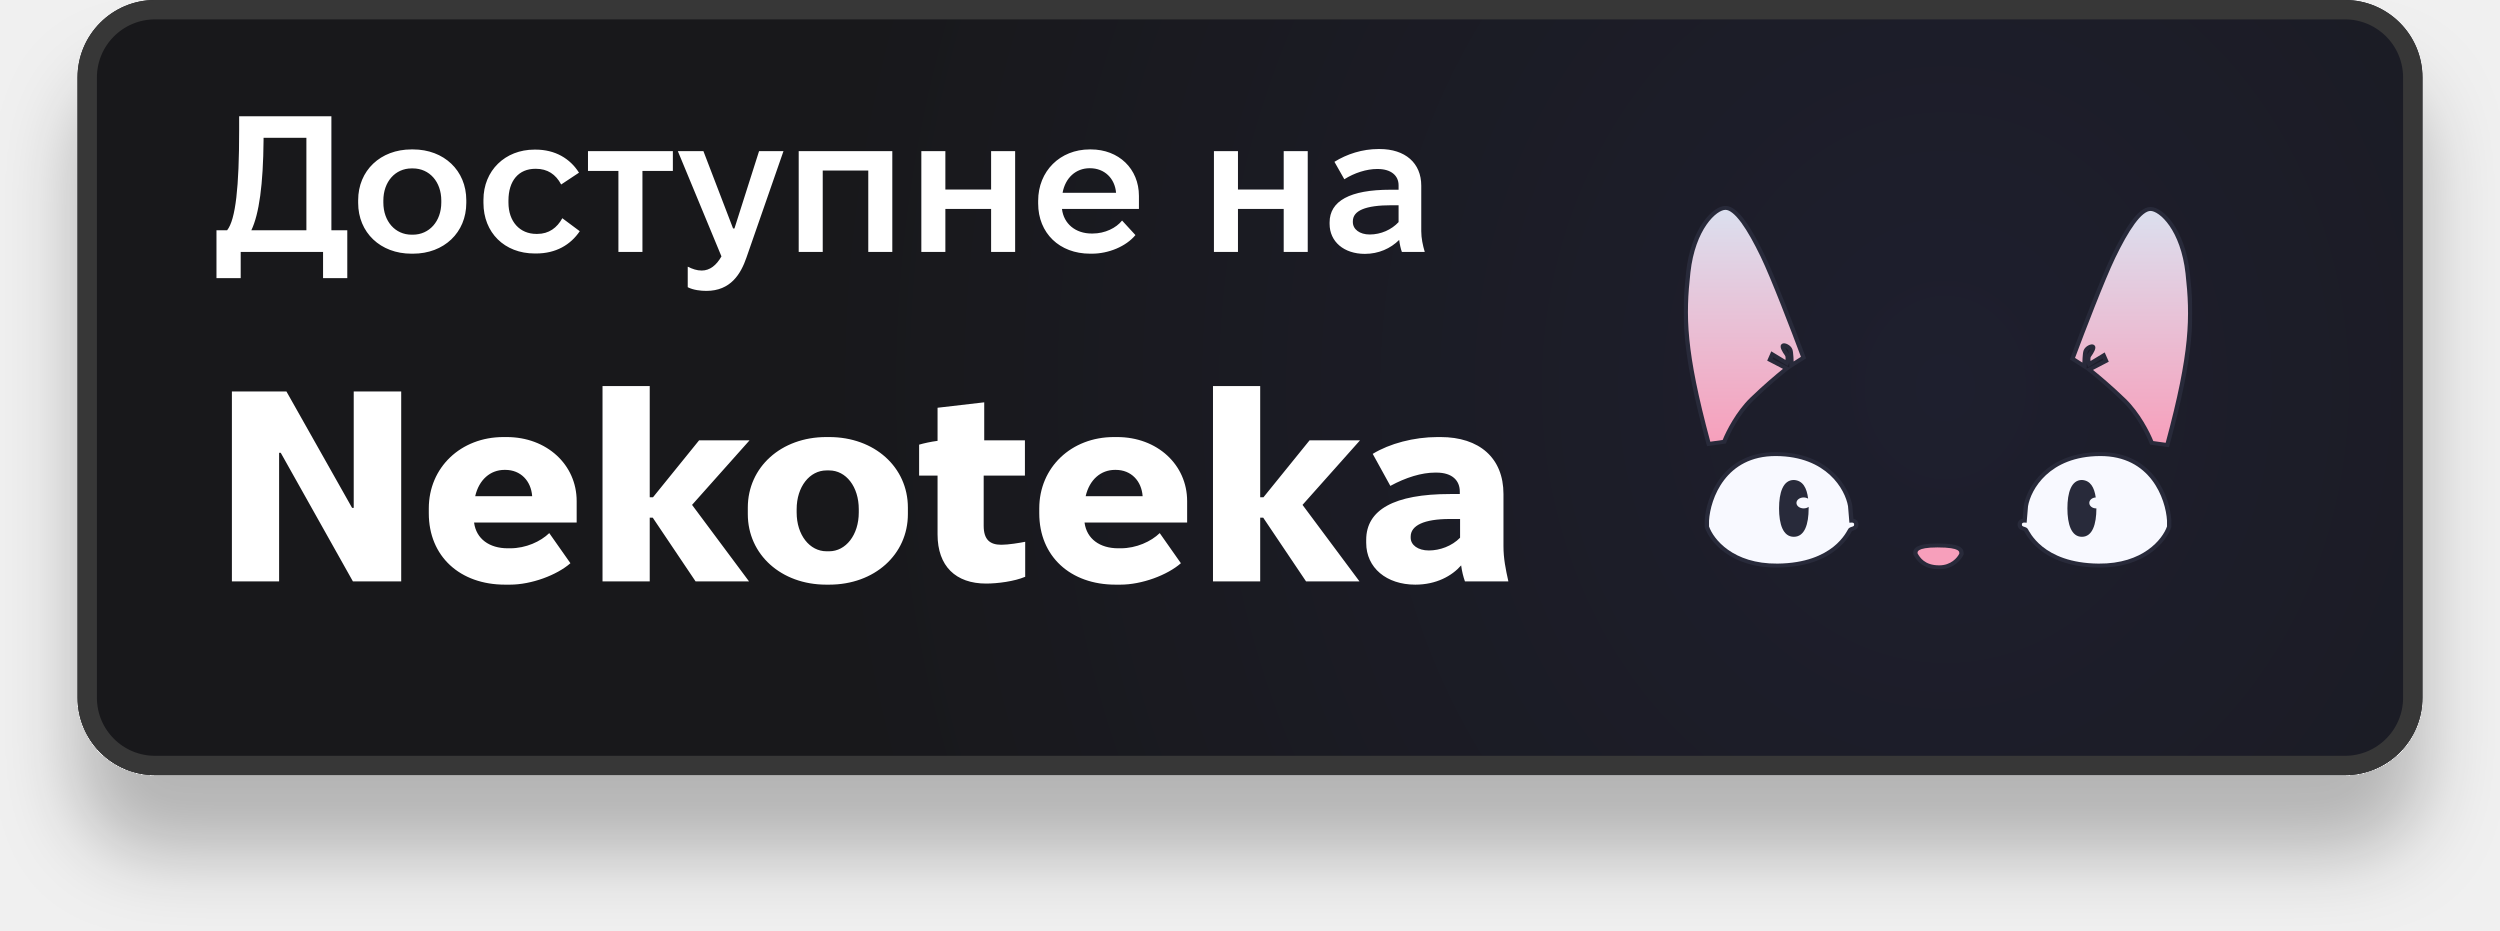
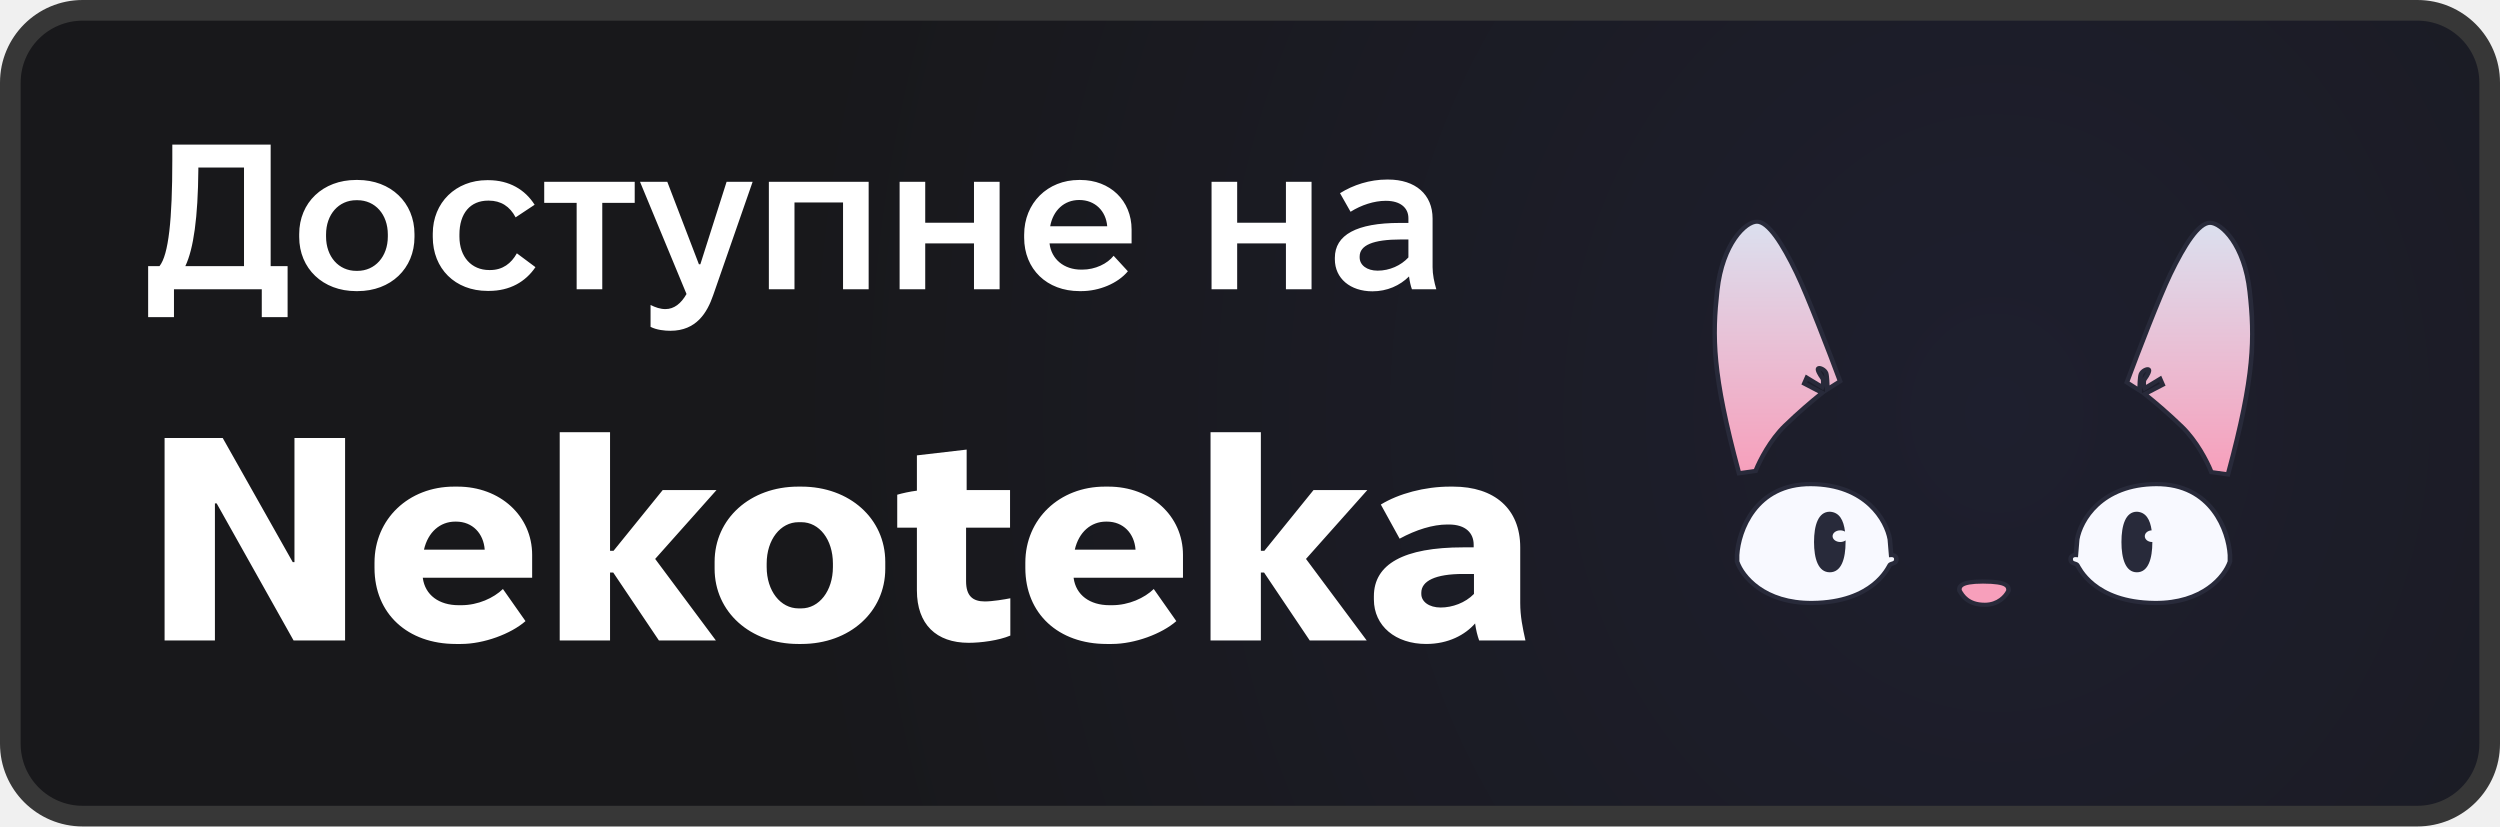
- <svg xmlns="http://www.w3.org/2000/svg" width="129" height="48" viewBox="0 0 129 48" fill="none">
-   <g filter="url(#filter0_d_1013_36)">
-     <rect x="4" width="121" height="40" rx="4" fill="url(#paint0_radial_1013_36)" />
-     <rect x="4.5" y="0.5" width="120" height="39" rx="3.5" stroke="#373737" />
-     <mask id="mask0_1013_36" style="mask-type:luminance" maskUnits="userSpaceOnUse" x="86" y="10" width="28" height="20">
-       <path d="M113.125 10.625H86.875V29.375H113.125V10.625Z" fill="white" />
-     </mask>
-     <g mask="url(#mask0_1013_36)">
-       <path d="M90.399 20.594C89.656 21.316 89.14 22.361 88.975 22.793L88.169 22.906C86.868 18.113 86.868 16.309 87.116 14.053C87.364 11.798 88.479 10.726 89.037 10.726C89.594 10.726 90.275 11.798 90.957 13.207C91.502 14.335 92.588 17.173 93.063 18.451L92.444 18.846C92.444 18.64 92.431 18.192 92.382 18.057C92.32 17.888 92.072 17.775 92.01 17.831C91.948 17.888 92.072 18.113 92.196 18.282C92.295 18.418 92.237 18.64 92.196 18.733L91.453 18.282L91.329 18.564L92.196 19.015C91.907 19.241 91.143 19.872 90.399 20.594Z" fill="url(#paint1_linear_1013_36)" />
-       <path fill-rule="evenodd" clip-rule="evenodd" d="M88.465 10.85C88.661 10.707 88.859 10.625 89.035 10.625C89.213 10.625 89.386 10.71 89.548 10.84C89.711 10.97 89.876 11.156 90.041 11.382C90.372 11.834 90.716 12.46 91.057 13.167C91.605 14.299 92.693 17.142 93.167 18.419L93.194 18.491L92.341 19.034L92.267 19.093C91.98 19.316 91.219 19.945 90.479 20.664C89.75 21.371 89.241 22.401 89.078 22.827L89.056 22.884L88.084 23.021L88.059 22.931C86.756 18.129 86.754 16.313 87.003 14.043C87.129 12.902 87.474 12.055 87.864 11.49C88.059 11.208 88.266 10.994 88.465 10.85ZM92.331 18.97V18.846C92.331 18.802 92.33 18.747 92.329 18.685C92.319 18.719 92.308 18.748 92.298 18.771L92.247 18.887L91.503 18.436L91.466 18.52L92.331 18.97ZM92.304 18.251C92.302 18.241 92.301 18.23 92.3 18.22C92.292 18.156 92.283 18.112 92.274 18.089C92.254 18.034 92.199 17.981 92.137 17.947C92.13 17.943 92.124 17.94 92.118 17.937C92.123 17.949 92.128 17.962 92.134 17.976C92.169 18.052 92.227 18.145 92.287 18.226C92.293 18.234 92.299 18.243 92.304 18.251ZM88.053 11.598C87.684 12.133 87.348 12.949 87.225 14.063C86.98 16.291 86.977 18.075 88.251 22.792L88.89 22.702C89.079 22.234 89.589 21.231 90.316 20.525C90.977 19.884 91.654 19.313 92.003 19.033L91.187 18.609L91.398 18.129L92.128 18.572C92.131 18.553 92.134 18.535 92.136 18.516C92.142 18.441 92.131 18.379 92.101 18.339C92.037 18.251 91.971 18.146 91.929 18.054C91.908 18.008 91.89 17.96 91.883 17.916C91.878 17.878 91.874 17.81 91.93 17.76C91.985 17.709 92.06 17.712 92.103 17.719C92.153 17.727 92.205 17.747 92.251 17.773C92.344 17.823 92.444 17.91 92.486 18.025C92.502 18.069 92.513 18.132 92.521 18.197C92.53 18.264 92.536 18.341 92.541 18.419C92.546 18.498 92.549 18.579 92.551 18.653L92.929 18.412C92.441 17.101 91.386 14.351 90.853 13.248C90.513 12.545 90.175 11.931 89.856 11.495C89.696 11.276 89.543 11.106 89.4 10.992C89.256 10.877 89.135 10.828 89.035 10.828C88.931 10.828 88.781 10.879 88.604 11.008C88.429 11.136 88.237 11.331 88.053 11.598Z" fill="#282A3A" />
-       <path d="M109.601 20.651C110.345 21.373 110.861 22.418 111.026 22.85L111.832 22.963C113.133 18.17 113.133 16.366 112.885 14.11C112.637 11.854 111.522 10.783 110.964 10.783C110.407 10.783 109.725 11.854 109.044 13.264C108.499 14.392 107.412 17.23 106.938 18.508L107.557 18.903C107.557 18.696 107.569 18.249 107.619 18.113C107.681 17.944 107.929 17.832 107.991 17.888C108.053 17.944 107.929 18.17 107.805 18.339C107.706 18.474 107.763 18.696 107.805 18.79L108.548 18.339L108.672 18.621L107.805 19.072C108.094 19.298 108.858 19.929 109.601 20.651Z" fill="url(#paint2_linear_1013_36)" />
-       <path fill-rule="evenodd" clip-rule="evenodd" d="M111.536 10.906C111.34 10.764 111.141 10.681 110.966 10.681C110.787 10.681 110.615 10.766 110.453 10.896C110.29 11.027 110.125 11.213 109.959 11.438C109.629 11.89 109.285 12.517 108.943 13.223C108.396 14.356 107.308 17.198 106.833 18.475L106.807 18.547L107.659 19.09L107.734 19.149C108.02 19.372 108.781 20.001 109.522 20.72C110.25 21.427 110.76 22.458 110.923 22.883L110.945 22.941L111.917 23.077L111.941 22.987C113.245 18.185 113.247 16.369 112.997 14.099C112.872 12.959 112.527 12.111 112.137 11.546C111.942 11.264 111.735 11.05 111.536 10.906ZM107.67 19.026V18.902C107.67 18.858 107.671 18.803 107.672 18.741C107.682 18.775 107.693 18.804 107.703 18.827L107.754 18.944L108.497 18.492L108.534 18.576L107.67 19.026ZM107.697 18.307C107.698 18.297 107.699 18.286 107.701 18.276C107.709 18.212 107.718 18.168 107.726 18.145C107.746 18.09 107.801 18.037 107.864 18.003C107.87 17.999 107.876 17.996 107.882 17.993C107.878 18.005 107.873 18.018 107.866 18.032C107.831 18.108 107.773 18.201 107.714 18.282C107.708 18.291 107.702 18.299 107.697 18.307ZM111.948 11.654C112.317 12.189 112.653 13.005 112.775 14.12C113.02 16.347 113.024 18.131 111.749 22.848L111.11 22.759C110.922 22.29 110.411 21.287 109.684 20.581C109.024 19.94 108.347 19.369 107.998 19.089L108.813 18.665L108.602 18.185L107.873 18.628C107.869 18.61 107.866 18.591 107.865 18.572C107.858 18.497 107.87 18.435 107.899 18.395C107.964 18.307 108.03 18.202 108.072 18.11C108.093 18.064 108.11 18.016 108.117 17.972C108.123 17.934 108.126 17.866 108.071 17.816C108.016 17.765 107.941 17.768 107.897 17.775C107.848 17.783 107.796 17.803 107.749 17.829C107.657 17.879 107.557 17.967 107.515 18.081C107.498 18.126 107.487 18.188 107.479 18.253C107.471 18.32 107.464 18.397 107.46 18.476C107.455 18.554 107.452 18.635 107.45 18.709L107.071 18.468C107.56 17.157 108.615 14.407 109.147 13.305C109.487 12.601 109.825 11.987 110.145 11.551C110.305 11.332 110.457 11.162 110.6 11.048C110.744 10.933 110.866 10.884 110.966 10.884C111.069 10.884 111.219 10.936 111.397 11.065C111.572 11.192 111.763 11.387 111.948 11.654Z" fill="#282A3A" />
-       <path d="M108.359 23.431C111.055 23.416 111.863 25.713 111.929 26.863V27.18C111.705 27.857 110.661 29.206 108.285 29.183C105.314 29.154 104.609 27.438 104.535 27.343C104.461 27.247 104.23 27.304 104.219 27.074C104.211 26.89 104.384 26.857 104.472 26.863L104.535 26.106C104.686 25.221 105.662 23.446 108.359 23.431Z" fill="#F8F9FF" />
-       <path fill-rule="evenodd" clip-rule="evenodd" d="M111.818 26.866V27.164C111.596 27.809 110.59 29.104 108.286 29.082C106.827 29.068 105.934 28.64 105.397 28.212C105.128 27.997 104.947 27.78 104.828 27.612C104.769 27.528 104.726 27.456 104.694 27.401C104.682 27.38 104.672 27.362 104.664 27.347C104.661 27.342 104.659 27.337 104.656 27.333L104.655 27.331C104.647 27.317 104.636 27.297 104.626 27.285C104.589 27.236 104.536 27.212 104.497 27.198C104.48 27.192 104.462 27.186 104.447 27.182L104.441 27.18C104.424 27.175 104.41 27.17 104.397 27.165C104.371 27.155 104.358 27.147 104.351 27.137C104.343 27.129 104.332 27.111 104.33 27.07C104.329 27.039 104.335 27.02 104.342 27.009C104.348 26.998 104.357 26.99 104.369 26.983C104.396 26.968 104.435 26.962 104.463 26.964L104.575 26.973L104.646 26.118C104.793 25.265 105.737 23.547 108.359 23.532C109.666 23.525 110.509 24.075 111.039 24.768C111.571 25.464 111.785 26.305 111.818 26.866ZM111.222 24.652C110.656 23.912 109.748 23.322 108.358 23.329C105.591 23.345 104.582 25.171 104.425 26.09L104.424 26.094L104.368 26.769C104.329 26.776 104.288 26.79 104.25 26.811C104.162 26.862 104.102 26.951 104.108 27.078C104.111 27.152 104.133 27.213 104.175 27.262C104.215 27.31 104.267 27.336 104.31 27.352C104.331 27.36 104.352 27.367 104.37 27.372L104.375 27.374C104.391 27.379 104.403 27.383 104.415 27.387C104.436 27.395 104.444 27.401 104.444 27.401L104.445 27.402C104.446 27.405 104.45 27.412 104.457 27.425C104.46 27.429 104.462 27.433 104.464 27.438C104.473 27.453 104.484 27.473 104.497 27.495C104.53 27.553 104.577 27.631 104.641 27.721C104.768 27.903 104.962 28.135 105.25 28.364C105.828 28.826 106.773 29.27 108.284 29.285C110.716 29.308 111.799 27.924 112.036 27.209L112.041 27.195V26.858C112.007 26.269 111.784 25.387 111.222 24.652Z" fill="#282A3A" />
-       <path d="M91.647 23.431C88.95 23.416 88.143 25.713 88.076 26.863V27.18C88.301 27.857 89.344 29.206 91.721 29.183C94.691 29.154 95.397 27.438 95.471 27.343C95.544 27.247 95.776 27.304 95.787 27.074C95.795 26.89 95.621 26.857 95.534 26.863L95.471 26.106C95.32 25.221 94.344 23.446 91.647 23.431Z" fill="#F8F9FF" />
-       <path fill-rule="evenodd" clip-rule="evenodd" d="M88.186 26.866V27.164C88.408 27.809 89.414 29.104 91.718 29.082C93.177 29.068 94.07 28.64 94.607 28.212C94.876 27.997 95.057 27.78 95.175 27.612C95.235 27.528 95.278 27.456 95.309 27.401C95.321 27.38 95.331 27.362 95.34 27.347C95.343 27.342 95.345 27.337 95.348 27.333L95.349 27.331C95.357 27.317 95.368 27.297 95.377 27.285C95.415 27.236 95.468 27.212 95.507 27.198C95.524 27.192 95.542 27.186 95.557 27.182L95.563 27.18C95.58 27.175 95.594 27.17 95.607 27.165C95.632 27.155 95.645 27.147 95.653 27.137C95.66 27.129 95.671 27.111 95.673 27.07C95.675 27.039 95.668 27.02 95.662 27.009C95.656 26.998 95.647 26.99 95.635 26.983C95.608 26.968 95.569 26.962 95.541 26.964L95.429 26.973L95.358 26.118C95.21 25.265 94.267 23.547 91.644 23.532C90.338 23.525 89.494 24.075 88.965 24.768C88.433 25.464 88.219 26.305 88.186 26.866ZM88.782 24.652C89.347 23.912 90.256 23.322 91.646 23.329C94.412 23.345 95.422 25.171 95.579 26.09L95.579 26.094L95.636 26.769C95.675 26.776 95.716 26.79 95.754 26.811C95.842 26.862 95.902 26.951 95.896 27.078C95.893 27.152 95.871 27.213 95.829 27.262C95.788 27.31 95.737 27.336 95.694 27.352C95.673 27.36 95.651 27.367 95.634 27.372L95.629 27.374C95.613 27.379 95.6 27.383 95.589 27.387C95.567 27.395 95.56 27.401 95.56 27.401L95.559 27.402C95.558 27.405 95.554 27.412 95.546 27.425C95.544 27.429 95.542 27.433 95.539 27.438C95.531 27.453 95.52 27.473 95.507 27.495C95.474 27.553 95.427 27.631 95.363 27.721C95.236 27.903 95.041 28.135 94.754 28.364C94.176 28.826 93.231 29.27 91.72 29.285C89.288 29.308 88.205 27.924 87.968 27.209L87.963 27.195V26.858C87.997 26.269 88.22 25.387 88.782 24.652Z" fill="#282A3A" />
-       <path fill-rule="evenodd" clip-rule="evenodd" d="M92.562 27.699C93.122 27.699 93.326 27.043 93.326 26.233C93.326 26.207 93.326 26.181 93.326 26.155C93.259 26.203 93.169 26.233 93.069 26.233C92.864 26.233 92.697 26.107 92.697 25.951C92.697 25.795 92.864 25.669 93.069 25.669C93.156 25.669 93.236 25.692 93.299 25.73C93.232 25.177 93.028 24.79 92.562 24.767C92.003 24.767 91.799 25.423 91.799 26.233C91.799 27.043 92.003 27.699 92.562 27.699Z" fill="#282A3A" />
-       <path fill-rule="evenodd" clip-rule="evenodd" d="M107.426 27.699C107.974 27.699 108.174 27.043 108.174 26.233C108.174 26.233 108.174 26.233 108.174 26.233C108.168 26.233 108.162 26.233 108.157 26.233C107.964 26.233 107.808 26.107 107.808 25.951C107.808 25.8 107.955 25.677 108.14 25.669C108.067 25.149 107.865 24.79 107.426 24.767C106.878 24.767 106.678 25.423 106.678 26.233C106.678 27.043 106.878 27.699 107.426 27.699Z" fill="#282A3A" />
-       <path d="M99.976 28.146C98.84 28.146 98.817 28.41 98.841 28.584C98.967 28.811 99.237 29.273 100.068 29.273C100.747 29.273 101.115 28.817 101.215 28.584C101.215 28.396 101.215 28.146 99.976 28.146Z" fill="#F79FBB" />
-       <path fill-rule="evenodd" clip-rule="evenodd" d="M98.947 28.555C99.009 28.665 99.099 28.813 99.26 28.936C99.426 29.064 99.675 29.172 100.066 29.172C100.667 29.172 101.002 28.779 101.101 28.565C101.101 28.526 101.099 28.497 101.089 28.47C101.078 28.444 101.057 28.413 101 28.381C100.874 28.311 100.593 28.247 99.974 28.247C99.408 28.247 99.149 28.314 99.034 28.384C98.981 28.416 98.962 28.447 98.953 28.472C98.945 28.497 98.944 28.523 98.947 28.555ZM98.91 28.215C99.085 28.11 99.404 28.044 99.974 28.044C100.594 28.044 100.932 28.106 101.116 28.208C101.214 28.262 101.27 28.329 101.299 28.403C101.325 28.469 101.325 28.535 101.324 28.58V28.584V28.603L101.317 28.621C101.207 28.878 100.807 29.375 100.066 29.375C99.625 29.375 99.324 29.252 99.116 29.091C98.91 28.933 98.803 28.745 98.739 28.63L98.73 28.614L98.728 28.596C98.722 28.549 98.716 28.483 98.74 28.413C98.765 28.339 98.818 28.271 98.91 28.215Z" fill="#282A3A" />
-     </g>
-     <path d="M11.17 14.35V11.88H11.72C12.16 11.33 12.34 9.64 12.34 6.73V6H17.1V11.88H17.92V14.35H16.67V13H12.42V14.35H11.17ZM15.81 11.88V7.11H13.6V7.22C13.58 9.53 13.37 11.04 12.97 11.88H15.81ZM21.231 13.09C19.631 13.09 18.481 12 18.481 10.47V10.33C18.481 8.8 19.631 7.71 21.231 7.71H21.311C22.911 7.71 24.061 8.8 24.061 10.33V10.47C24.061 12 22.911 13.09 21.311 13.09H21.231ZM21.241 12.11H21.301C22.151 12.11 22.771 11.42 22.771 10.45V10.35C22.771 9.38 22.161 8.69 21.301 8.69H21.241C20.391 8.69 19.781 9.38 19.781 10.35V10.45C19.781 11.42 20.391 12.11 21.241 12.11ZM27.596 13.08C26.026 13.08 24.946 12 24.946 10.47V10.31C24.946 8.8 26.066 7.72 27.576 7.72H27.636C28.646 7.72 29.416 8.18 29.876 8.91L28.956 9.52C28.676 8.99 28.246 8.71 27.656 8.71H27.626C26.766 8.71 26.236 9.32 26.236 10.35V10.45C26.236 11.44 26.826 12.07 27.676 12.07H27.726C28.326 12.07 28.746 11.75 29.016 11.26L29.916 11.93C29.436 12.64 28.676 13.08 27.666 13.08H27.596ZM31.91 13V8.82H30.34V7.8H34.72V8.82H33.15V13H31.91ZM36.447 15.01C36.167 15.01 35.777 14.97 35.487 14.82V13.76C35.727 13.88 35.957 13.96 36.207 13.96C36.627 13.96 36.967 13.69 37.227 13.23L34.977 7.8H36.297L37.827 11.79H37.897L39.167 7.8H40.427L38.517 13.29C38.227 14.13 37.707 15.01 36.447 15.01ZM41.213 13V7.8H46.043V13H44.803V8.8H42.453V13H41.213ZM47.541 13V7.8H48.781V9.78H51.141V7.8H52.381V13H51.141V10.78H48.781V13H47.541ZM56.249 13.09C54.669 13.09 53.569 12.03 53.569 10.5V10.36C53.569 8.83 54.699 7.71 56.229 7.71H56.289C57.729 7.71 58.769 8.71 58.769 10.11V10.78H54.799V10.79C54.889 11.54 55.489 12.05 56.329 12.05H56.379C57.019 12.05 57.599 11.76 57.899 11.38L58.589 12.13C58.099 12.72 57.199 13.09 56.339 13.09H56.249ZM54.829 9.95H57.589C57.529 9.21 56.999 8.68 56.239 8.68H56.229C55.509 8.68 54.969 9.18 54.829 9.95ZM62.639 13V7.8H63.879V9.78H66.239V7.8H67.479V13H66.239V10.78H63.879V13H62.639ZM70.427 13.1C69.347 13.1 68.607 12.47 68.607 11.55V11.48C68.607 10.37 69.657 9.79 71.747 9.79H72.167V9.56C72.167 9.06 71.777 8.72 71.087 8.72H71.057C70.517 8.72 69.887 8.92 69.367 9.25L68.857 8.35C69.497 7.95 70.297 7.69 71.127 7.69H71.187C72.507 7.69 73.337 8.41 73.337 9.58V11.93C73.337 12.29 73.417 12.66 73.517 13H72.337C72.277 12.84 72.227 12.61 72.197 12.38C71.757 12.82 71.137 13.1 70.427 13.1ZM70.677 12.1C71.257 12.1 71.807 11.85 72.167 11.46V10.59H71.817C70.447 10.59 69.807 10.87 69.807 11.42V11.46C69.807 11.83 70.157 12.1 70.677 12.1ZM11.966 30V20.2H14.78L18.168 26.206H18.252V20.2H20.702V30H18.21L14.486 23.364H14.402V30H11.966ZM26.06 30.168C23.736 30.168 22.126 28.712 22.126 26.486V26.234C22.126 24.12 23.778 22.552 25.976 22.552H26.144C28.216 22.552 29.756 23.98 29.756 25.856V26.962H24.464V26.976C24.576 27.802 25.248 28.292 26.2 28.292H26.326C27.138 28.292 27.894 27.942 28.342 27.508L29.434 29.062C28.734 29.678 27.418 30.168 26.312 30.168H26.06ZM24.52 25.604H27.46C27.404 24.82 26.872 24.246 26.074 24.246H26.032C25.304 24.246 24.716 24.75 24.52 25.604ZM31.09 30V19.92H33.526V25.66H33.694L36.074 22.72H38.678L35.71 26.052L38.65 30H35.892L33.68 26.71H33.526V30H31.09ZM42.633 30.168C40.309 30.168 38.587 28.614 38.587 26.528V26.192C38.587 24.106 40.309 22.552 42.633 22.552H42.787C45.125 22.552 46.847 24.106 46.847 26.192V26.528C46.847 28.614 45.125 30.168 42.787 30.168H42.633ZM42.647 28.446H42.787C43.641 28.446 44.313 27.606 44.313 26.444V26.276C44.313 25.114 43.655 24.274 42.787 24.274H42.647C41.779 24.274 41.107 25.114 41.107 26.276V26.444C41.107 27.606 41.779 28.446 42.647 28.446ZM50.884 30.112C49.316 30.112 48.378 29.216 48.378 27.578V24.54H47.426V22.944C47.664 22.874 48.042 22.79 48.378 22.748V21.04L50.786 20.76V22.72H52.886V24.54H50.758V27.13C50.758 27.844 51.08 28.11 51.668 28.11C52.032 28.11 52.62 28.012 52.9 27.956V29.762C52.34 30 51.472 30.112 50.884 30.112ZM57.56 30.168C55.236 30.168 53.626 28.712 53.626 26.486V26.234C53.626 24.12 55.278 22.552 57.476 22.552H57.644C59.716 22.552 61.256 23.98 61.256 25.856V26.962H55.964V26.976C56.076 27.802 56.748 28.292 57.7 28.292H57.826C58.638 28.292 59.394 27.942 59.842 27.508L60.934 29.062C60.234 29.678 58.918 30.168 57.812 30.168H57.56ZM56.02 25.604H58.96C58.904 24.82 58.372 24.246 57.574 24.246H57.532C56.804 24.246 56.216 24.75 56.02 25.604ZM62.59 30V19.92H65.026V25.66H65.194L67.574 22.72H70.178L67.21 26.052L70.15 30H67.392L65.18 26.71H65.026V30H62.59ZM73.029 30.168C71.546 30.168 70.496 29.3 70.496 28.012V27.858C70.496 26.304 71.938 25.492 74.822 25.492H75.326V25.366C75.326 24.806 74.948 24.386 74.121 24.386H74.052C73.352 24.386 72.54 24.638 71.742 25.072L70.832 23.42C71.7 22.888 72.96 22.552 74.177 22.552H74.332C76.334 22.552 77.579 23.63 77.579 25.492V28.18C77.579 28.824 77.692 29.37 77.832 30H75.591C75.507 29.762 75.438 29.496 75.395 29.174C74.919 29.72 74.108 30.168 73.029 30.168ZM73.73 28.404C74.29 28.404 74.919 28.18 75.34 27.746V26.78H74.808C73.478 26.78 72.791 27.116 72.791 27.69V27.746C72.791 28.124 73.169 28.404 73.73 28.404Z" fill="white" />
+ <svg xmlns="http://www.w3.org/2000/svg" width="121" height="40" viewBox="0 0 121 40" fill="none">
+   <rect x="0.5" y="0.5" width="120" height="39" rx="3.5" fill="url(#paint0_radial_1013_36)" />
+   <rect x="0.5" y="0.5" width="120" height="39" rx="3.5" stroke="#373737" />
+   <path d="M7.17 15.35V12.88H7.72C8.16 12.33 8.34 10.64 8.34 7.73V7H13.1V12.88H13.92V15.35H12.67V14H8.42V15.35H7.17ZM11.81 12.88V8.11H9.6V8.22C9.58 10.53 9.37 12.04 8.97 12.88H11.81ZM17.231 14.09C15.631 14.09 14.481 13 14.481 11.47V11.33C14.481 9.8 15.631 8.71 17.231 8.71H17.311C18.911 8.71 20.061 9.8 20.061 11.33V11.47C20.061 13 18.911 14.09 17.311 14.09H17.231ZM17.241 13.11H17.301C18.151 13.11 18.771 12.42 18.771 11.45V11.35C18.771 10.38 18.161 9.69 17.301 9.69H17.241C16.391 9.69 15.781 10.38 15.781 11.35V11.45C15.781 12.42 16.391 13.11 17.241 13.11ZM23.596 14.08C22.026 14.08 20.946 13 20.946 11.47V11.31C20.946 9.8 22.066 8.72 23.576 8.72H23.636C24.646 8.72 25.416 9.18 25.876 9.91L24.956 10.52C24.676 9.99 24.246 9.71 23.656 9.71H23.626C22.766 9.71 22.236 10.32 22.236 11.35V11.45C22.236 12.44 22.826 13.07 23.676 13.07H23.726C24.326 13.07 24.746 12.75 25.016 12.26L25.916 12.93C25.436 13.64 24.676 14.08 23.666 14.08H23.596ZM27.91 14V9.82H26.34V8.8H30.72V9.82H29.15V14H27.91ZM32.447 16.01C32.167 16.01 31.777 15.97 31.487 15.82V14.76C31.727 14.88 31.957 14.96 32.207 14.96C32.627 14.96 32.967 14.69 33.227 14.23L30.977 8.8H32.297L33.827 12.79H33.897L35.167 8.8H36.427L34.517 14.29C34.227 15.13 33.707 16.01 32.447 16.01ZM37.213 14V8.8H42.043V14H40.803V9.8H38.453V14H37.213ZM43.541 14V8.8H44.781V10.78H47.141V8.8H48.381V14H47.141V11.78H44.781V14H43.541ZM52.249 14.09C50.669 14.09 49.569 13.03 49.569 11.5V11.36C49.569 9.83 50.699 8.71 52.229 8.71H52.289C53.729 8.71 54.769 9.71 54.769 11.11V11.78H50.799V11.79C50.889 12.54 51.489 13.05 52.329 13.05H52.379C53.019 13.05 53.599 12.76 53.899 12.38L54.589 13.13C54.099 13.72 53.199 14.09 52.339 14.09H52.249ZM50.829 10.95H53.589C53.529 10.21 52.999 9.68 52.239 9.68H52.229C51.509 9.68 50.969 10.18 50.829 10.95ZM58.639 14V8.8H59.879V10.78H62.239V8.8H63.479V14H62.239V11.78H59.879V14H58.639ZM66.427 14.1C65.347 14.1 64.607 13.47 64.607 12.55V12.48C64.607 11.37 65.657 10.79 67.747 10.79H68.167V10.56C68.167 10.06 67.777 9.72 67.087 9.72H67.057C66.517 9.72 65.887 9.92 65.367 10.25L64.857 9.35C65.497 8.95 66.297 8.69 67.127 8.69H67.187C68.507 8.69 69.337 9.41 69.337 10.58V12.93C69.337 13.29 69.417 13.66 69.517 14H68.337C68.277 13.84 68.227 13.61 68.197 13.38C67.757 13.82 67.137 14.1 66.427 14.1ZM66.677 13.1C67.257 13.1 67.807 12.85 68.167 12.46V11.59H67.817C66.447 11.59 65.807 11.87 65.807 12.42V12.46C65.807 12.83 66.157 13.1 66.677 13.1ZM7.966 31V21.2H10.78L14.168 27.206H14.252V21.2H16.702V31H14.21L10.486 24.364H10.402V31H7.966ZM22.06 31.168C19.736 31.168 18.126 29.712 18.126 27.486V27.234C18.126 25.12 19.778 23.552 21.976 23.552H22.144C24.216 23.552 25.756 24.98 25.756 26.856V27.962H20.464V27.976C20.576 28.802 21.248 29.292 22.2 29.292H22.326C23.138 29.292 23.894 28.942 24.342 28.508L25.434 30.062C24.734 30.678 23.418 31.168 22.312 31.168H22.06ZM20.52 26.604H23.46C23.404 25.82 22.872 25.246 22.074 25.246H22.032C21.304 25.246 20.716 25.75 20.52 26.604ZM27.09 31V20.92H29.526V26.66H29.694L32.074 23.72H34.678L31.71 27.052L34.65 31H31.892L29.68 27.71H29.526V31H27.09ZM38.633 31.168C36.309 31.168 34.587 29.614 34.587 27.528V27.192C34.587 25.106 36.309 23.552 38.633 23.552H38.787C41.125 23.552 42.847 25.106 42.847 27.192V27.528C42.847 29.614 41.125 31.168 38.787 31.168H38.633ZM38.647 29.446H38.787C39.641 29.446 40.313 28.606 40.313 27.444V27.276C40.313 26.114 39.655 25.274 38.787 25.274H38.647C37.779 25.274 37.107 26.114 37.107 27.276V27.444C37.107 28.606 37.779 29.446 38.647 29.446ZM46.884 31.112C45.316 31.112 44.378 30.216 44.378 28.578V25.54H43.426V23.944C43.664 23.874 44.042 23.79 44.378 23.748V22.04L46.786 21.76V23.72H48.886V25.54H46.758V28.13C46.758 28.844 47.08 29.11 47.668 29.11C48.032 29.11 48.62 29.012 48.9 28.956V30.762C48.34 31 47.472 31.112 46.884 31.112ZM53.56 31.168C51.236 31.168 49.626 29.712 49.626 27.486V27.234C49.626 25.12 51.278 23.552 53.476 23.552H53.644C55.716 23.552 57.256 24.98 57.256 26.856V27.962H51.964V27.976C52.076 28.802 52.748 29.292 53.7 29.292H53.826C54.638 29.292 55.394 28.942 55.842 28.508L56.934 30.062C56.234 30.678 54.918 31.168 53.812 31.168H53.56ZM52.02 26.604H54.96C54.904 25.82 54.372 25.246 53.574 25.246H53.532C52.804 25.246 52.216 25.75 52.02 26.604ZM58.59 31V20.92H61.026V26.66H61.194L63.574 23.72H66.178L63.21 27.052L66.15 31H63.392L61.18 27.71H61.026V31H58.59ZM69.029 31.168C67.546 31.168 66.496 30.3 66.496 29.012V28.858C66.496 27.304 67.938 26.492 70.822 26.492H71.326V26.366C71.326 25.806 70.948 25.386 70.121 25.386H70.052C69.352 25.386 68.54 25.638 67.742 26.072L66.832 24.42C67.7 23.888 68.96 23.552 70.177 23.552H70.332C72.334 23.552 73.579 24.63 73.579 26.492V29.18C73.579 29.824 73.692 30.37 73.832 31H71.591C71.507 30.762 71.438 30.496 71.395 30.174C70.919 30.72 70.108 31.168 69.029 31.168ZM69.73 29.404C70.29 29.404 70.919 29.18 71.34 28.746V27.78H70.808C69.478 27.78 68.791 28.116 68.791 28.69V28.746C68.791 29.124 69.169 29.404 69.73 29.404Z" fill="white" />
+   <mask id="mask0_1013_36" style="mask-type:luminance" maskUnits="userSpaceOnUse" x="82" y="10" width="28" height="20">
+     <path d="M109.125 10.625H82.875V29.375H109.125V10.625Z" fill="white" />
+   </mask>
+   <g mask="url(#mask0_1013_36)">
+     <path d="M86.399 20.594C85.656 21.316 85.14 22.361 84.975 22.793L84.169 22.906C82.868 18.113 82.868 16.309 83.116 14.053C83.364 11.798 84.479 10.726 85.037 10.726C85.594 10.726 86.275 11.798 86.957 13.207C87.502 14.335 88.588 17.173 89.063 18.451L88.444 18.846C88.444 18.64 88.431 18.192 88.382 18.057C88.32 17.888 88.072 17.775 88.01 17.831C87.948 17.888 88.072 18.113 88.196 18.282C88.295 18.418 88.237 18.64 88.196 18.733L87.453 18.282L87.329 18.564L88.196 19.015C87.907 19.241 87.143 19.872 86.399 20.594Z" fill="url(#paint1_linear_1013_36)" />
+     <path fill-rule="evenodd" clip-rule="evenodd" d="M84.465 10.85C84.661 10.707 84.859 10.625 85.035 10.625C85.213 10.625 85.386 10.71 85.548 10.84C85.711 10.97 85.876 11.156 86.041 11.382C86.372 11.834 86.716 12.46 87.057 13.167C87.605 14.299 88.693 17.142 89.167 18.419L89.194 18.491L88.341 19.034L88.267 19.093C87.98 19.316 87.219 19.945 86.479 20.664C85.75 21.371 85.241 22.401 85.078 22.827L85.056 22.884L84.084 23.021L84.059 22.931C82.756 18.129 82.754 16.313 83.003 14.043C83.129 12.902 83.474 12.055 83.864 11.49C84.059 11.208 84.266 10.994 84.465 10.85ZM88.331 18.97V18.846C88.331 18.802 88.33 18.747 88.329 18.685C88.319 18.719 88.308 18.748 88.298 18.771L88.247 18.887L87.503 18.436L87.466 18.52L88.331 18.97ZM88.304 18.251C88.302 18.241 88.301 18.23 88.3 18.22C88.292 18.156 88.283 18.112 88.274 18.089C88.254 18.034 88.199 17.981 88.137 17.947C88.13 17.943 88.124 17.94 88.118 17.937C88.123 17.949 88.128 17.962 88.134 17.976C88.169 18.052 88.227 18.145 88.287 18.226C88.293 18.234 88.299 18.243 88.304 18.251ZM84.053 11.598C83.684 12.133 83.348 12.949 83.225 14.063C82.98 16.291 82.977 18.075 84.251 22.792L84.89 22.702C85.079 22.234 85.589 21.231 86.316 20.525C86.977 19.884 87.654 19.313 88.003 19.033L87.187 18.609L87.398 18.129L88.128 18.572C88.131 18.553 88.134 18.535 88.136 18.516C88.142 18.441 88.131 18.379 88.101 18.339C88.037 18.251 87.971 18.146 87.929 18.054C87.908 18.008 87.89 17.96 87.883 17.916C87.878 17.878 87.874 17.81 87.93 17.76C87.985 17.709 88.06 17.712 88.103 17.719C88.153 17.727 88.205 17.747 88.251 17.773C88.344 17.823 88.444 17.91 88.486 18.025C88.502 18.069 88.513 18.132 88.521 18.197C88.53 18.264 88.536 18.341 88.541 18.419C88.546 18.498 88.549 18.579 88.551 18.653L88.929 18.412C88.441 17.101 87.386 14.351 86.853 13.248C86.513 12.545 86.175 11.931 85.856 11.495C85.696 11.276 85.543 11.106 85.4 10.992C85.256 10.877 85.135 10.828 85.035 10.828C84.931 10.828 84.781 10.879 84.604 11.008C84.429 11.136 84.237 11.331 84.053 11.598Z" fill="#282A3A" />
+     <path d="M105.601 20.651C106.345 21.373 106.861 22.418 107.026 22.85L107.832 22.963C109.133 18.17 109.133 16.366 108.885 14.11C108.637 11.854 107.522 10.783 106.964 10.783C106.407 10.783 105.725 11.854 105.044 13.264C104.499 14.392 103.412 17.23 102.938 18.508L103.557 18.903C103.557 18.696 103.569 18.249 103.619 18.113C103.681 17.944 103.929 17.832 103.991 17.888C104.053 17.944 103.929 18.17 103.805 18.339C103.706 18.474 103.763 18.696 103.805 18.79L104.548 18.339L104.672 18.621L103.805 19.072C104.094 19.298 104.858 19.929 105.601 20.651Z" fill="url(#paint2_linear_1013_36)" />
+     <path fill-rule="evenodd" clip-rule="evenodd" d="M107.536 10.906C107.34 10.764 107.141 10.681 106.966 10.681C106.787 10.681 106.615 10.766 106.453 10.896C106.29 11.027 106.125 11.213 105.959 11.438C105.629 11.89 105.285 12.517 104.943 13.223C104.396 14.356 103.308 17.198 102.833 18.475L102.807 18.547L103.659 19.09L103.734 19.149C104.02 19.372 104.781 20.001 105.522 20.72C106.25 21.427 106.76 22.458 106.923 22.883L106.945 22.941L107.917 23.077L107.941 22.987C109.245 18.185 109.247 16.369 108.997 14.099C108.872 12.959 108.527 12.111 108.137 11.546C107.942 11.264 107.735 11.05 107.536 10.906ZM103.67 19.026V18.902C103.67 18.858 103.671 18.803 103.672 18.741C103.682 18.775 103.693 18.804 103.703 18.827L103.754 18.944L104.497 18.492L104.534 18.576L103.67 19.026ZM103.697 18.307C103.698 18.297 103.699 18.286 103.701 18.276C103.709 18.212 103.718 18.168 103.726 18.145C103.746 18.09 103.801 18.037 103.864 18.003C103.87 17.999 103.876 17.996 103.882 17.993C103.878 18.005 103.873 18.018 103.866 18.032C103.831 18.108 103.773 18.201 103.714 18.282C103.708 18.291 103.702 18.299 103.697 18.307ZM107.948 11.654C108.317 12.189 108.653 13.005 108.775 14.12C109.02 16.347 109.024 18.131 107.749 22.848L107.11 22.759C106.922 22.29 106.411 21.287 105.684 20.581C105.024 19.94 104.347 19.369 103.998 19.089L104.813 18.665L104.602 18.185L103.873 18.628C103.869 18.61 103.866 18.591 103.865 18.572C103.858 18.497 103.87 18.435 103.899 18.395C103.964 18.307 104.03 18.202 104.072 18.11C104.093 18.064 104.11 18.016 104.117 17.972C104.123 17.934 104.126 17.866 104.071 17.816C104.016 17.765 103.941 17.768 103.897 17.775C103.848 17.783 103.796 17.803 103.749 17.829C103.657 17.879 103.557 17.967 103.515 18.081C103.498 18.126 103.487 18.188 103.479 18.253C103.471 18.32 103.464 18.397 103.46 18.476C103.455 18.554 103.452 18.635 103.45 18.709L103.071 18.468C103.56 17.157 104.615 14.407 105.147 13.305C105.487 12.601 105.825 11.987 106.145 11.551C106.305 11.332 106.457 11.162 106.6 11.048C106.744 10.933 106.866 10.884 106.966 10.884C107.069 10.884 107.219 10.936 107.397 11.065C107.572 11.192 107.763 11.387 107.948 11.654Z" fill="#282A3A" />
+     <path d="M104.359 23.431C107.055 23.416 107.863 25.713 107.929 26.863V27.18C107.705 27.857 106.661 29.206 104.285 29.183C101.314 29.154 100.609 27.438 100.535 27.343C100.461 27.247 100.23 27.304 100.219 27.074C100.211 26.89 100.384 26.857 100.472 26.863L100.535 26.106C100.686 25.221 101.662 23.446 104.359 23.431Z" fill="#F8F9FF" />
+     <path fill-rule="evenodd" clip-rule="evenodd" d="M107.818 26.866V27.164C107.596 27.809 106.59 29.104 104.286 29.082C102.827 29.068 101.934 28.64 101.397 28.212C101.128 27.997 100.947 27.78 100.828 27.612C100.769 27.528 100.726 27.456 100.694 27.401C100.682 27.38 100.672 27.362 100.664 27.347C100.661 27.342 100.659 27.337 100.656 27.333L100.655 27.331C100.647 27.317 100.636 27.297 100.626 27.285C100.589 27.236 100.536 27.212 100.497 27.198C100.48 27.192 100.462 27.186 100.447 27.182L100.441 27.18C100.424 27.175 100.41 27.17 100.397 27.165C100.371 27.155 100.358 27.147 100.351 27.137C100.343 27.129 100.332 27.111 100.33 27.07C100.329 27.039 100.335 27.02 100.342 27.009C100.348 26.998 100.357 26.99 100.369 26.983C100.396 26.968 100.435 26.962 100.463 26.964L100.575 26.973L100.646 26.118C100.793 25.265 101.737 23.547 104.359 23.532C105.666 23.525 106.509 24.075 107.039 24.768C107.571 25.464 107.785 26.305 107.818 26.866ZM107.222 24.652C106.656 23.912 105.748 23.322 104.358 23.329C101.591 23.345 100.582 25.171 100.425 26.09L100.424 26.094L100.368 26.769C100.329 26.776 100.288 26.79 100.25 26.811C100.162 26.862 100.102 26.951 100.108 27.078C100.111 27.152 100.133 27.213 100.175 27.262C100.215 27.31 100.267 27.336 100.31 27.352C100.331 27.36 100.352 27.367 100.37 27.372L100.375 27.374C100.391 27.379 100.403 27.383 100.415 27.387C100.436 27.395 100.444 27.401 100.444 27.401L100.445 27.402C100.446 27.405 100.45 27.412 100.457 27.425C100.46 27.429 100.462 27.433 100.464 27.438C100.473 27.453 100.484 27.473 100.497 27.495C100.53 27.553 100.577 27.631 100.641 27.721C100.768 27.903 100.962 28.135 101.25 28.364C101.828 28.826 102.773 29.27 104.284 29.285C106.716 29.308 107.799 27.924 108.036 27.209L108.041 27.195V26.858C108.007 26.269 107.784 25.387 107.222 24.652Z" fill="#282A3A" />
+     <path d="M87.647 23.431C84.95 23.416 84.143 25.713 84.076 26.863V27.18C84.301 27.857 85.344 29.206 87.721 29.183C90.691 29.154 91.397 27.438 91.471 27.343C91.544 27.247 91.776 27.304 91.787 27.074C91.795 26.89 91.621 26.857 91.534 26.863L91.471 26.106C91.32 25.221 90.344 23.446 87.647 23.431Z" fill="#F8F9FF" />
+     <path fill-rule="evenodd" clip-rule="evenodd" d="M84.186 26.866V27.164C84.408 27.809 85.414 29.104 87.718 29.082C89.177 29.068 90.07 28.64 90.607 28.212C90.876 27.997 91.057 27.78 91.175 27.612C91.235 27.528 91.278 27.456 91.309 27.401C91.321 27.38 91.331 27.362 91.34 27.347C91.343 27.342 91.345 27.337 91.348 27.333L91.349 27.331C91.357 27.317 91.368 27.297 91.377 27.285C91.415 27.236 91.468 27.212 91.507 27.198C91.524 27.192 91.542 27.186 91.557 27.182L91.563 27.18C91.58 27.175 91.594 27.17 91.607 27.165C91.632 27.155 91.645 27.147 91.653 27.137C91.66 27.129 91.671 27.111 91.673 27.07C91.675 27.039 91.668 27.02 91.662 27.009C91.656 26.998 91.647 26.99 91.635 26.983C91.608 26.968 91.569 26.962 91.541 26.964L91.429 26.973L91.358 26.118C91.21 25.265 90.267 23.547 87.644 23.532C86.338 23.525 85.494 24.075 84.965 24.768C84.433 25.464 84.219 26.305 84.186 26.866ZM84.782 24.652C85.347 23.912 86.256 23.322 87.646 23.329C90.412 23.345 91.422 25.171 91.579 26.09L91.579 26.094L91.636 26.769C91.675 26.776 91.716 26.79 91.754 26.811C91.842 26.862 91.902 26.951 91.896 27.078C91.893 27.152 91.871 27.213 91.829 27.262C91.788 27.31 91.737 27.336 91.694 27.352C91.673 27.36 91.651 27.367 91.634 27.372L91.629 27.374C91.613 27.379 91.6 27.383 91.589 27.387C91.567 27.395 91.56 27.401 91.56 27.401L91.559 27.402C91.558 27.405 91.554 27.412 91.546 27.425C91.544 27.429 91.542 27.433 91.539 27.438C91.531 27.453 91.52 27.473 91.507 27.495C91.474 27.553 91.427 27.631 91.363 27.721C91.236 27.903 91.041 28.135 90.754 28.364C90.176 28.826 89.231 29.27 87.72 29.285C85.288 29.308 84.205 27.924 83.968 27.209L83.963 27.195V26.858C83.997 26.269 84.22 25.387 84.782 24.652Z" fill="#282A3A" />
+     <path fill-rule="evenodd" clip-rule="evenodd" d="M88.562 27.699C89.122 27.699 89.326 27.043 89.326 26.233C89.326 26.207 89.326 26.181 89.326 26.155C89.259 26.203 89.169 26.233 89.069 26.233C88.864 26.233 88.697 26.107 88.697 25.951C88.697 25.795 88.864 25.669 89.069 25.669C89.156 25.669 89.236 25.692 89.299 25.73C89.232 25.177 89.028 24.79 88.562 24.767C88.003 24.767 87.799 25.423 87.799 26.233C87.799 27.043 88.003 27.699 88.562 27.699Z" fill="#282A3A" />
+     <path fill-rule="evenodd" clip-rule="evenodd" d="M103.426 27.699C103.974 27.699 104.174 27.043 104.174 26.233C104.174 26.233 104.174 26.233 104.174 26.233C104.168 26.233 104.162 26.233 104.157 26.233C103.964 26.233 103.808 26.107 103.808 25.951C103.808 25.8 103.955 25.677 104.14 25.669C104.067 25.149 103.865 24.79 103.426 24.767C102.878 24.767 102.678 25.423 102.678 26.233C102.678 27.043 102.878 27.699 103.426 27.699Z" fill="#282A3A" />
+     <path d="M95.976 28.146C94.84 28.146 94.817 28.41 94.841 28.584C94.967 28.811 95.237 29.273 96.068 29.273C96.747 29.273 97.115 28.817 97.215 28.584C97.215 28.396 97.215 28.146 95.976 28.146Z" fill="#F79FBB" />
+     <path fill-rule="evenodd" clip-rule="evenodd" d="M94.947 28.555C95.009 28.665 95.099 28.813 95.26 28.936C95.426 29.064 95.675 29.172 96.066 29.172C96.667 29.172 97.002 28.779 97.102 28.565C97.101 28.526 97.099 28.497 97.089 28.47C97.078 28.444 97.057 28.413 97 28.381C96.874 28.311 96.593 28.247 95.974 28.247C95.408 28.247 95.149 28.314 95.034 28.384C94.981 28.416 94.962 28.447 94.953 28.472C94.945 28.497 94.944 28.523 94.947 28.555ZM94.91 28.215C95.085 28.11 95.404 28.044 95.974 28.044C96.594 28.044 96.932 28.106 97.116 28.208C97.214 28.262 97.27 28.329 97.299 28.403C97.325 28.469 97.325 28.535 97.325 28.58V28.584V28.603L97.317 28.621C97.207 28.878 96.807 29.375 96.066 29.375C95.625 29.375 95.324 29.252 95.116 29.091C94.91 28.933 94.803 28.745 94.739 28.63L94.73 28.614L94.728 28.596C94.722 28.549 94.716 28.483 94.74 28.413C94.765 28.339 94.818 28.271 94.91 28.215Z" fill="#282A3A" />
  </g>
  <defs>
-     <filter id="filter0_d_1013_36" x="0" y="0" width="129" height="48" filterUnits="userSpaceOnUse" color-interpolation-filters="sRGB">
-       <feFlood flood-opacity="0" result="BackgroundImageFix" />
-       <feColorMatrix in="SourceAlpha" type="matrix" values="0 0 0 0 0 0 0 0 0 0 0 0 0 0 0 0 0 0 127 0" result="hardAlpha" />
-       <feOffset dy="4" />
-       <feGaussianBlur stdDeviation="2" />
-       <feComposite in2="hardAlpha" operator="out" />
-       <feColorMatrix type="matrix" values="0 0 0 0 0 0 0 0 0 0 0 0 0 0 0 0 0 0 0.25 0" />
-       <feBlend mode="normal" in2="BackgroundImageFix" result="effect1_dropShadow_1013_36" />
-       <feBlend mode="normal" in="SourceGraphic" in2="effect1_dropShadow_1013_36" result="shape" />
-     </filter>
-     <radialGradient id="paint0_radial_1013_36" cx="0" cy="0" r="1" gradientUnits="userSpaceOnUse" gradientTransform="translate(100.5 20) rotate(-180) scale(58.5 66.8198)">
+     <radialGradient id="paint0_radial_1013_36" cx="0" cy="0" r="1" gradientUnits="userSpaceOnUse" gradientTransform="translate(96.5 20) rotate(-180) scale(58.5 66.8198)">
      <stop stop-color="#1E1F2E" />
      <stop offset="1" stop-color="#18181B" />
    </radialGradient>
-     <linearGradient id="paint1_linear_1013_36" x1="90.026" y1="10.726" x2="90.026" y2="22.906" gradientUnits="userSpaceOnUse">
+     <linearGradient id="paint1_linear_1013_36" x1="86.026" y1="10.726" x2="86.026" y2="22.906" gradientUnits="userSpaceOnUse">
      <stop stop-color="#DBE0EF" />
      <stop offset="1" stop-color="#F79FBB" />
    </linearGradient>
-     <linearGradient id="paint2_linear_1013_36" x1="109.975" y1="10.783" x2="109.975" y2="22.963" gradientUnits="userSpaceOnUse">
+     <linearGradient id="paint2_linear_1013_36" x1="105.975" y1="10.783" x2="105.975" y2="22.963" gradientUnits="userSpaceOnUse">
      <stop stop-color="#DBE0EF" />
      <stop offset="1" stop-color="#F79FBB" />
    </linearGradient>
  </defs>
</svg>
